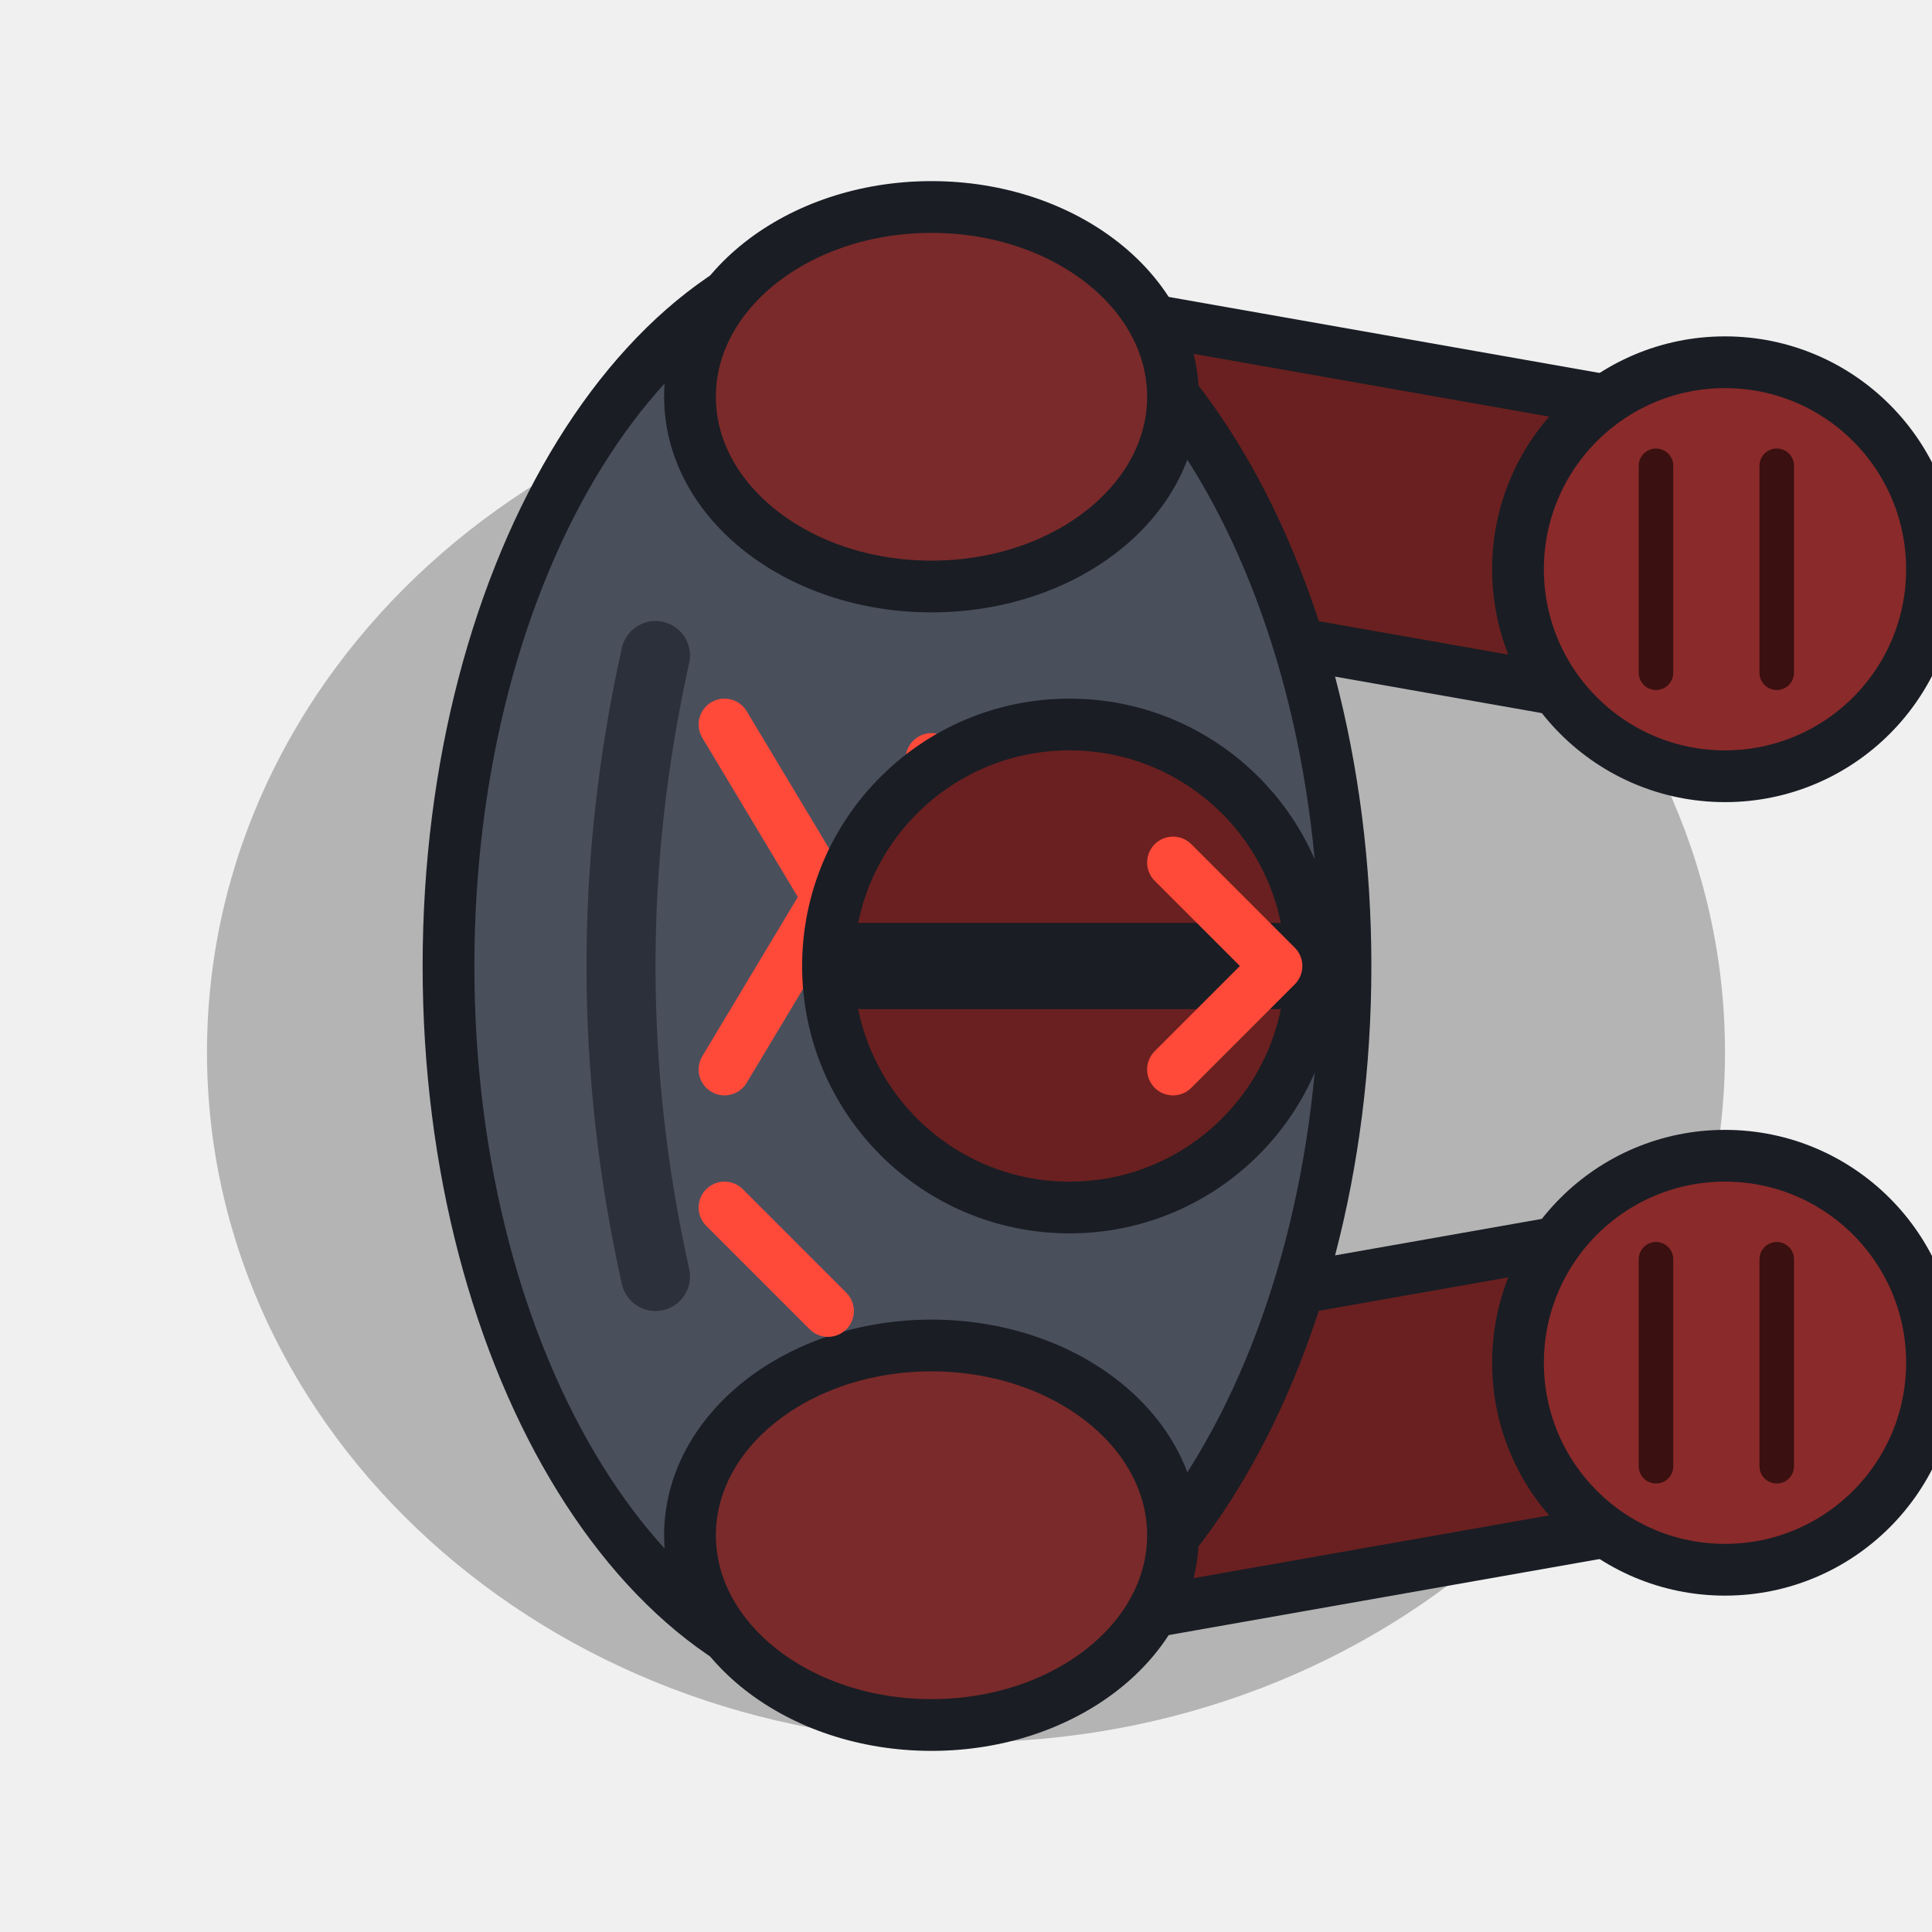
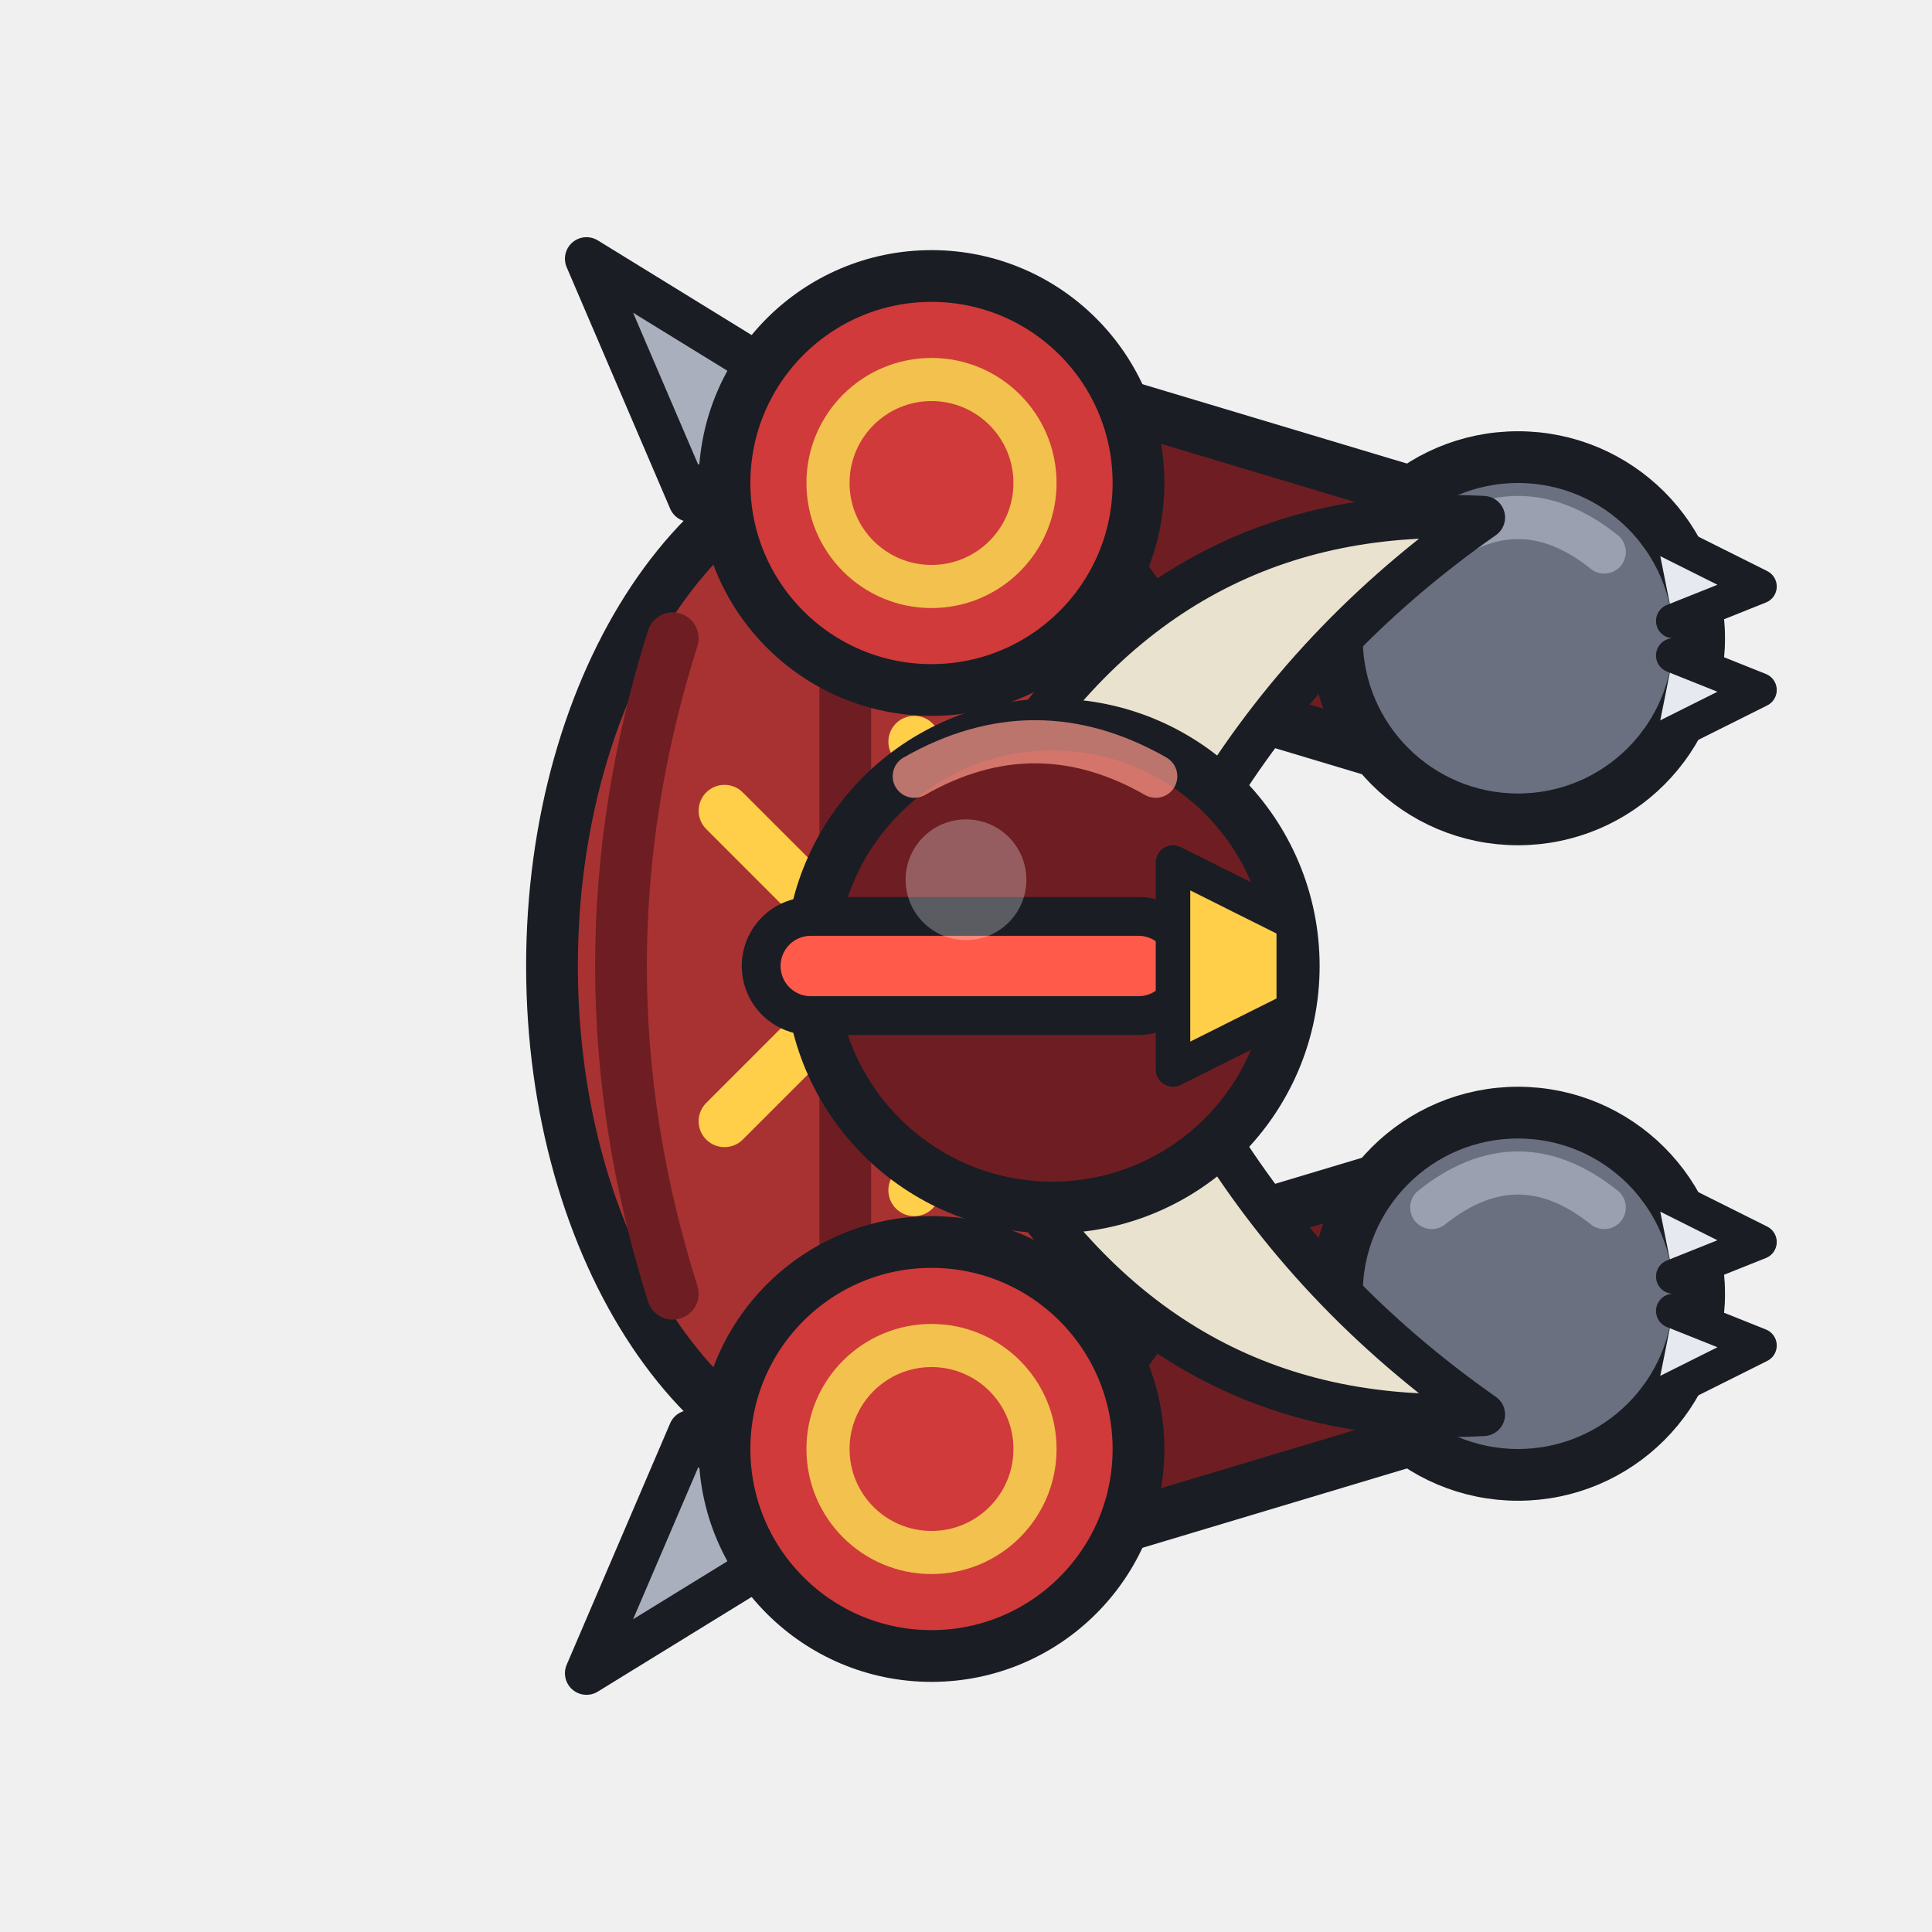
<svg xmlns="http://www.w3.org/2000/svg" width="112" height="112" viewBox="0 0 112 112">
  <g transform="translate(56 56)">
-     <ellipse cx="0" cy="5" rx="44" ry="40" fill="#000000" opacity="0.25" />
-     <path d="M 4 -30 L 38 -24" stroke="#1a1d24" stroke-width="20" stroke-linecap="round" />
-     <path d="M 4 -30 L 38 -24" stroke="#6a2020" stroke-width="14" stroke-linecap="round" />
-     <path d="M 4 30 L 38 24" stroke="#1a1d24" stroke-width="20" stroke-linecap="round" />
-     <path d="M 4 30 L 38 24" stroke="#6a2020" stroke-width="14" stroke-linecap="round" />
-     <circle cx="44" cy="-23" r="12" fill="#8a2a2a" stroke="#1a1d24" stroke-width="3" />
-     <circle cx="44" cy="23" r="12" fill="#8a2a2a" stroke="#1a1d24" stroke-width="3" />
-     <path d="M 40 -29 v 12 M 47 -29 v 12 M 40 17 v 12 M 47 17 v 12" stroke="#3a1010" stroke-width="2" stroke-linecap="round" />
-     <ellipse cx="-4" cy="0" rx="26" ry="42" fill="#4a4f5c" stroke="#1a1d24" stroke-width="3" />
-     <ellipse cx="-2" cy="-33" rx="14" ry="11" fill="#7a2a2a" stroke="#1a1d24" stroke-width="3" />
-     <ellipse cx="-2" cy="33" rx="14" ry="11" fill="#7a2a2a" stroke="#1a1d24" stroke-width="3" />
-     <path d="M -18 -18 Q -22 0 -18 18" fill="none" stroke="#2c303a" stroke-width="4" stroke-linecap="round" />
-     <g stroke="#ff4a3a" stroke-width="3" stroke-linecap="round" fill="none">
-       <path d="M -14 -14 L -8 -4 L -14 6" />
-       <path d="M -2 -12 L 4 -4 L -2 4" />
-       <path d="M -14 14 L -8 20" />
-     </g>
-     <circle cx="6" cy="0" r="14" fill="#6a2020" stroke="#1a1d24" stroke-width="3" />
-     <path d="M -6 0 L 18 0" stroke="#1a1d24" stroke-width="5" stroke-linecap="round" />
-     <path d="M 12 -6 L 18 0 L 12 6" fill="none" stroke="#ff4a3a" stroke-width="3" stroke-linecap="round" stroke-linejoin="round" />
+     <path d="M -2 -28 L 28 -19" stroke="#1a1d24" stroke-width="18" stroke-linecap="round" />
+     <path d="M -2 -28 L 28 -19" stroke="#6e1e22" stroke-width="12" stroke-linecap="round" />
+     <circle cx="32" cy="-19" r="10.5" fill="#6b7080" stroke="#1a1d24" stroke-width="3" stroke-linejoin="round" stroke-linecap="round" />
+     <path d="M 40 -25 L 46 -22 L 41 -20 M 40 -13 L 46 -16 L 41 -18" fill="#e6eaf0" stroke="#1a1d24" stroke-width="2" stroke-linejoin="round" stroke-linecap="round" />
+     <path d="M 27 -24 Q 32 -28 37 -24" fill="none" stroke="#9aa0b0" stroke-width="2.5" stroke-linecap="round" />
+     <path d="M -2 28 L 28 19" stroke="#1a1d24" stroke-width="18" stroke-linecap="round" />
+     <path d="M -2 28 L 28 19" stroke="#6e1e22" stroke-width="12" stroke-linecap="round" />
+     <circle cx="32" cy="19" r="10.5" fill="#6b7080" stroke="#1a1d24" stroke-width="3" stroke-linejoin="round" stroke-linecap="round" />
+     <path d="M 40 13 L 46 16 L 41 18 M 40 25 L 46 22 L 41 20" fill="#e6eaf0" stroke="#1a1d24" stroke-width="2" stroke-linejoin="round" stroke-linecap="round" />
+     <path d="M 27 14 Q 32 10 37 14" fill="none" stroke="#9aa0b0" stroke-width="2.5" stroke-linecap="round" />
+     <ellipse cx="-4" cy="0" rx="20" ry="30" fill="#a83232" stroke="#1a1d24" stroke-width="3" stroke-linejoin="round" stroke-linecap="round" />
+     <path d="M -17 -19 Q -23 0 -17 19 M -7 -24 L -7 24" fill="none" stroke="#6e1e22" stroke-width="3" stroke-linecap="round" />
+     <path d="M -14 -9 L -5 0 L -14 9 M -3 -13 L 7 0 L -3 13" fill="none" stroke="#ffcf4a" stroke-width="3" stroke-linecap="round" stroke-linejoin="round" />
+     <path d="M -9 -33 L -22 -41 L -16 -27 Z M -9 33 L -22 41 L -16 27 Z" fill="#a9afbc" stroke="#1a1d24" stroke-width="2.5" stroke-linejoin="round" stroke-linecap="round" />
+     <circle cx="-2" cy="-28" r="12" fill="#d03a3a" stroke="#1a1d24" stroke-width="3" stroke-linejoin="round" stroke-linecap="round" />
+     <circle cx="-2" cy="28" r="12" fill="#d03a3a" stroke="#1a1d24" stroke-width="3" stroke-linejoin="round" stroke-linecap="round" />
+     <circle cx="-2" cy="-28" r="6" fill="none" stroke="#f2c14e" stroke-width="2.5" />
+     <circle cx="-2" cy="28" r="6" fill="none" stroke="#f2c14e" stroke-width="2.5" />
+     <path d="M 2 -11 Q 12 -27 30 -26 Q 20 -19 14 -9 Z" fill="#e9e2cf" stroke="#1a1d24" stroke-width="2.5" stroke-linejoin="round" stroke-linecap="round" />
+     <path d="M 2 11 Q 12 27 30 26 Q 20 19 14 9 Z" fill="#e9e2cf" stroke="#1a1d24" stroke-width="2.5" stroke-linejoin="round" stroke-linecap="round" />
+     <circle cx="5" cy="0" r="14" fill="#6e1e22" stroke="#1a1d24" stroke-width="3" stroke-linejoin="round" stroke-linecap="round" />
+     <path d="M -9 0 L 10 0" stroke="#1a1d24" stroke-width="8" stroke-linecap="round" />
+     <path d="M -9 0 L 10 0" stroke="#ff5a4a" stroke-width="3.5" stroke-linecap="round" />
+     <path d="M 12 -6 L 19 -2.5 L 19 2.5 L 12 6 Z" fill="#ffcf4a" stroke="#1a1d24" stroke-width="2" stroke-linejoin="round" stroke-linecap="round" />
+     <path d="M -3 -11 Q 4 -15 11 -11" fill="none" stroke="#ff9a8a" stroke-width="2.5" stroke-linecap="round" opacity="0.7" />
+     <circle cx="0" cy="-5" r="3.5" fill="#ffffff" opacity="0.28" />
  </g>
</svg>
